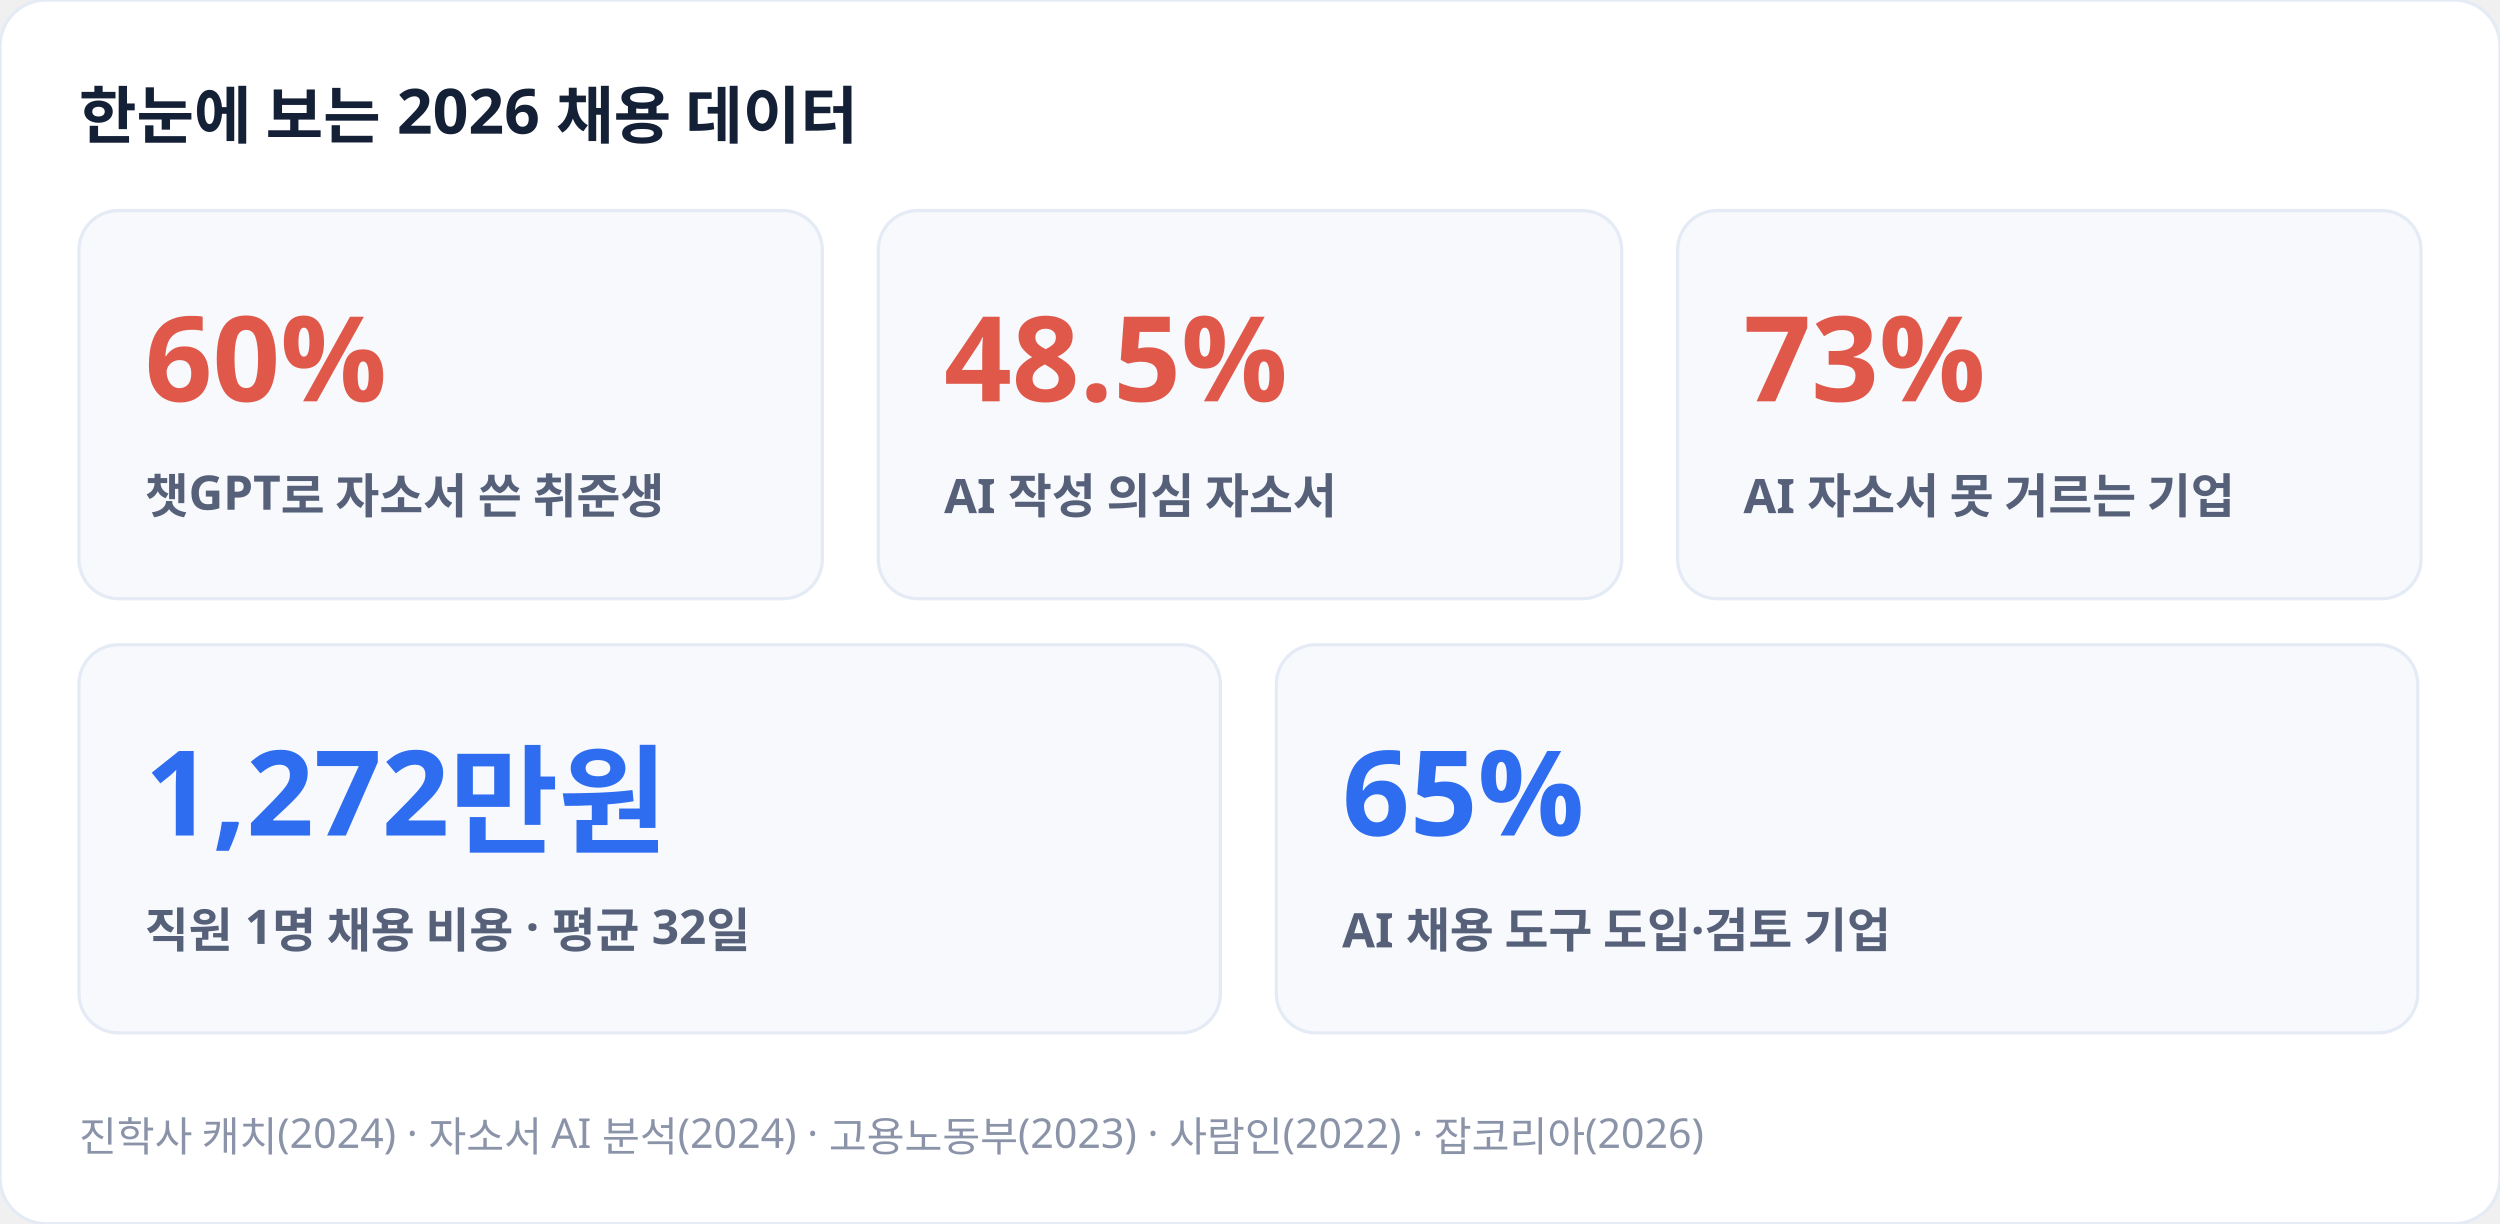
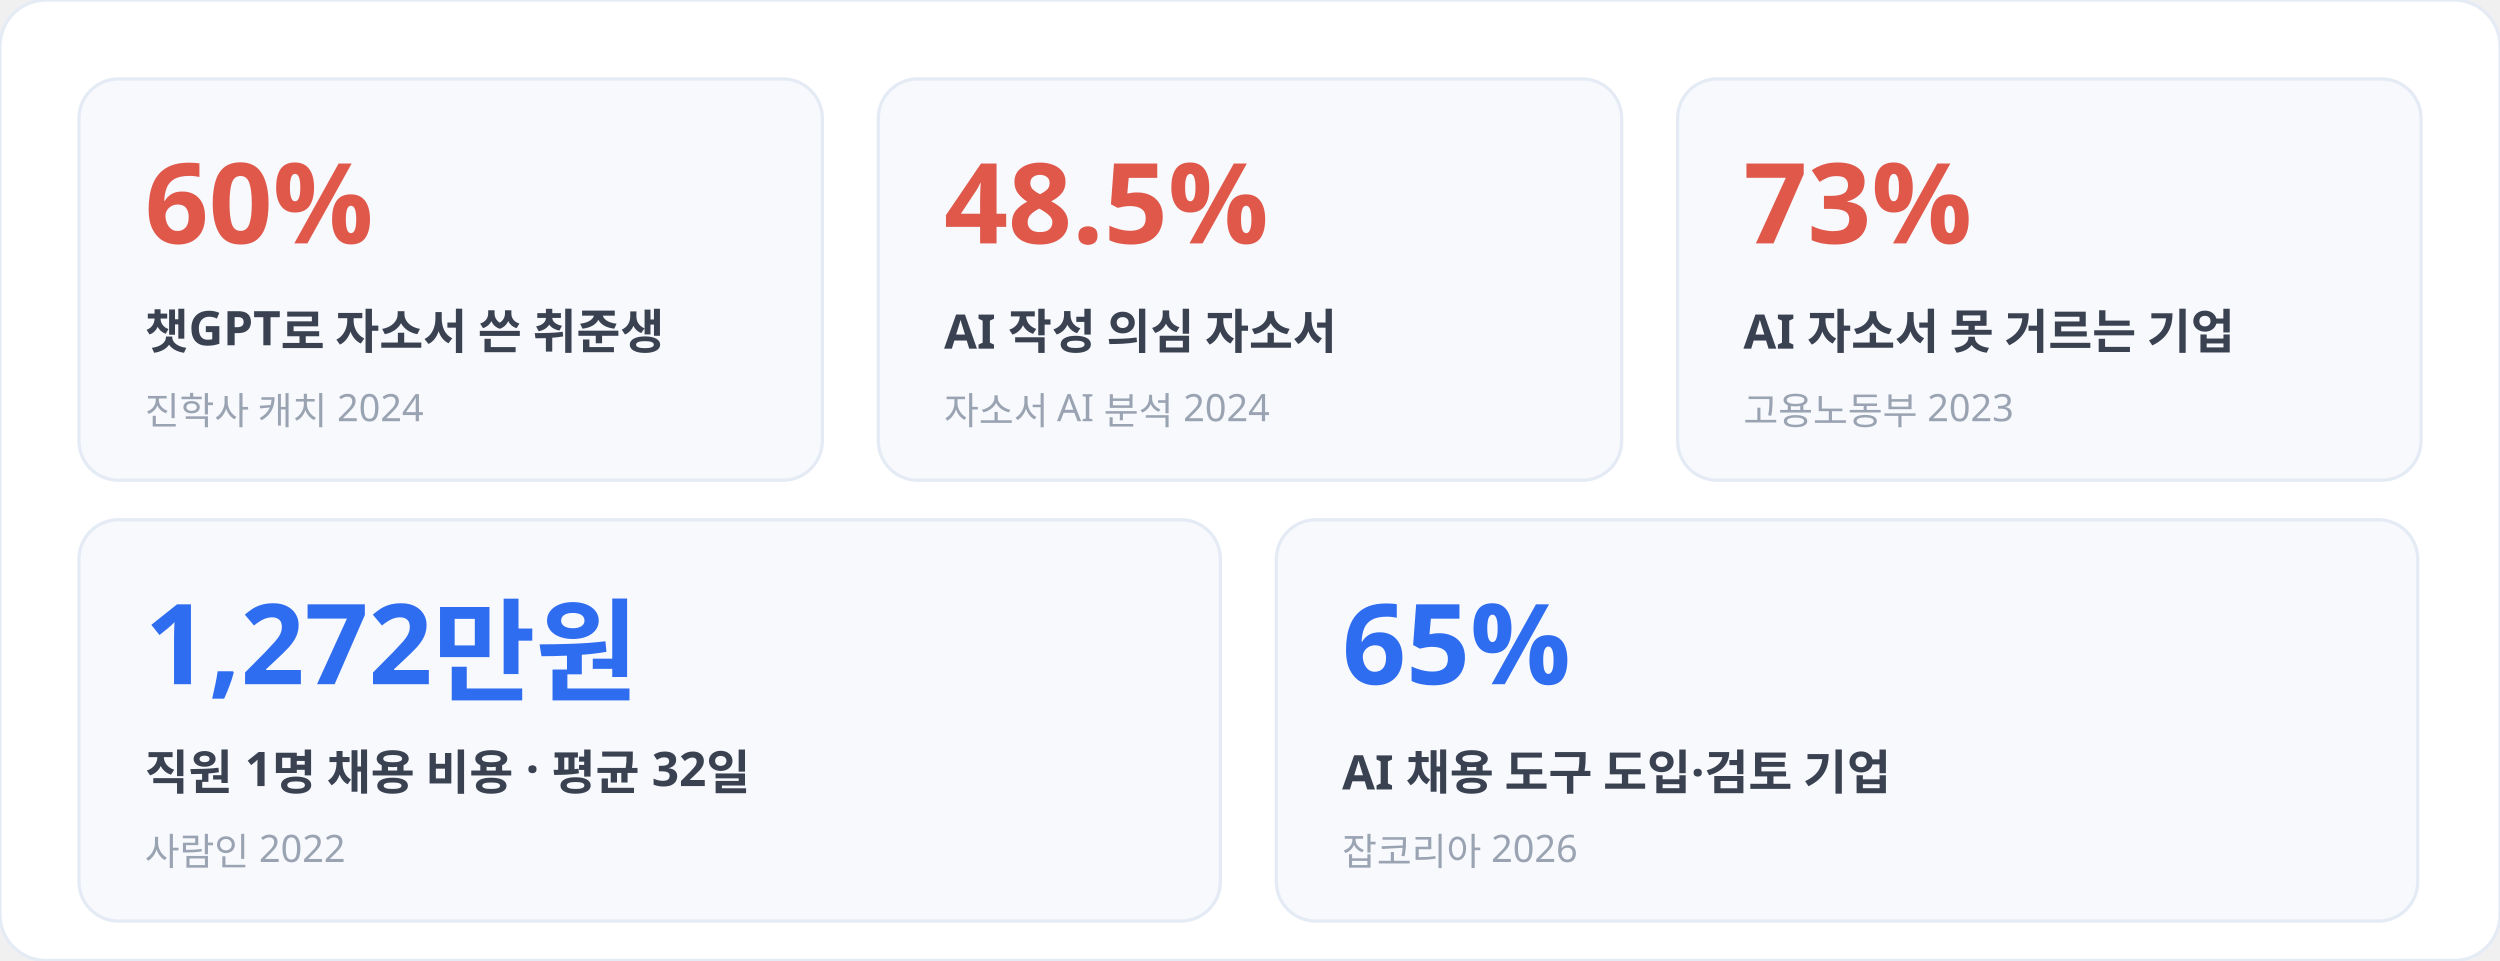
- <svg xmlns="http://www.w3.org/2000/svg" width="760" height="372" viewBox="0 0 760 372">
-   <rect width="760" height="372" rx="14" fill="#FFFFFF" stroke="#E5EBF5" />
-   <text x="24" y="42" font-size="19" font-weight="800" fill="#142036" font-family="'Pretendard','Apple SD Gothic Neo','Noto Sans KR',sans-serif">한눈에 보는 2026 채용 데이터</text>
-   <rect x="24" y="64" width="226" height="118" rx="12" fill="#F7F9FD" stroke="#E5EBF5" />
-   <text x="44" y="122" font-size="36" font-weight="800" fill="#E0584A" font-family="'Pretendard','Apple SD Gothic Neo','Noto Sans KR',sans-serif">60%</text>
-   <text x="44" y="156" font-size="14.5" font-weight="600" fill="#566179" font-family="'Pretendard','Apple SD Gothic Neo','Noto Sans KR',sans-serif">챗GPT로 자소서 쓴 취준생</text>
-   <rect x="267" y="64" width="226" height="118" rx="12" fill="#F7F9FD" stroke="#E5EBF5" />
-   <text x="287" y="122" font-size="36" font-weight="800" fill="#E0584A" font-family="'Pretendard','Apple SD Gothic Neo','Noto Sans KR',sans-serif">48.5%</text>
-   <text x="287" y="156" font-size="14.5" font-weight="600" fill="#566179" font-family="'Pretendard','Apple SD Gothic Neo','Noto Sans KR',sans-serif">AI 작성 의심 자소서</text>
-   <rect x="510" y="64" width="226" height="118" rx="12" fill="#F7F9FD" stroke="#E5EBF5" />
-   <text x="530" y="122" font-size="36" font-weight="800" fill="#E0584A" font-family="'Pretendard','Apple SD Gothic Neo','Noto Sans KR',sans-serif">73%</text>
-   <text x="530" y="156" font-size="14.5" font-weight="600" fill="#566179" font-family="'Pretendard','Apple SD Gothic Neo','Noto Sans KR',sans-serif">AI 자소서 못 거르는 기업</text>
-   <rect x="24" y="196" width="347" height="118" rx="12" fill="#F7F9FD" stroke="#E5EBF5" />
-   <text x="44" y="254" font-size="36" font-weight="800" fill="#2E6CF0" font-family="'Pretendard','Apple SD Gothic Neo','Noto Sans KR',sans-serif">1,272만원</text>
-   <text x="44" y="288" font-size="14.5" font-weight="600" fill="#566179" font-family="'Pretendard','Apple SD Gothic Neo','Noto Sans KR',sans-serif">직원 1명 채용 비용 · 평균 32일</text>
-   <rect x="388" y="196" width="347" height="118" rx="12" fill="#F7F9FD" stroke="#E5EBF5" />
-   <text x="408" y="254" font-size="36" font-weight="800" fill="#2E6CF0" font-family="'Pretendard','Apple SD Gothic Neo','Noto Sans KR',sans-serif">65%</text>
-   <text x="408" y="288" font-size="14.5" font-weight="600" fill="#566179" font-family="'Pretendard','Apple SD Gothic Neo','Noto Sans KR',sans-serif">AI 채용 도구 도입·검토 기업</text>
-   <text x="24" y="350" font-size="12.5" fill="#8A93A8" font-family="'Pretendard','Apple SD Gothic Neo','Noto Sans KR',sans-serif">진학사 캐치(2024) · 자소서 AI 분석(2024) · 고용노동부(2023) · 사람인(2022) · 잡코리아(2026)</text>
+ <svg xmlns="http://www.w3.org/2000/svg" width="760" height="292" viewBox="0 0 760 292">
+   <rect width="760" height="292" rx="14" fill="#FFFFFF" stroke="#E5EBF5" />
+   <rect x="24" y="24" width="226" height="122" rx="12" fill="#F7F9FD" stroke="#E5EBF5" />
+   <text x="44" y="74" font-size="34" font-weight="800" fill="#E0584A" font-family="'Pretendard','Apple SD Gothic Neo','Noto Sans KR',sans-serif">60%</text>
+   <text x="44" y="106" font-size="14.5" font-weight="600" fill="#3A4252" font-family="'Pretendard','Apple SD Gothic Neo','Noto Sans KR',sans-serif">챗GPT로 자소서 쓴 취준생</text>
+   <text x="44" y="129" font-size="11.5" font-weight="500" fill="#9AA3B2" font-family="'Pretendard','Apple SD Gothic Neo','Noto Sans KR',sans-serif">진학사 캐치 2024</text>
+   <rect x="267" y="24" width="226" height="122" rx="12" fill="#F7F9FD" stroke="#E5EBF5" />
+   <text x="287" y="74" font-size="34" font-weight="800" fill="#E0584A" font-family="'Pretendard','Apple SD Gothic Neo','Noto Sans KR',sans-serif">48.5%</text>
+   <text x="287" y="106" font-size="14.5" font-weight="600" fill="#3A4252" font-family="'Pretendard','Apple SD Gothic Neo','Noto Sans KR',sans-serif">AI 작성 의심 자소서</text>
+   <text x="287" y="129" font-size="11.5" font-weight="500" fill="#9AA3B2" font-family="'Pretendard','Apple SD Gothic Neo','Noto Sans KR',sans-serif">자소서 AI 분석 2024</text>
+   <rect x="510" y="24" width="226" height="122" rx="12" fill="#F7F9FD" stroke="#E5EBF5" />
+   <text x="530" y="74" font-size="34" font-weight="800" fill="#E0584A" font-family="'Pretendard','Apple SD Gothic Neo','Noto Sans KR',sans-serif">73%</text>
+   <text x="530" y="106" font-size="14.5" font-weight="600" fill="#3A4252" font-family="'Pretendard','Apple SD Gothic Neo','Noto Sans KR',sans-serif">AI 자소서 못 거르는 기업</text>
+   <text x="530" y="129" font-size="11.5" font-weight="500" fill="#9AA3B2" font-family="'Pretendard','Apple SD Gothic Neo','Noto Sans KR',sans-serif">고용노동부 2023</text>
+   <rect x="24" y="158" width="347" height="122" rx="12" fill="#F7F9FD" stroke="#E5EBF5" />
+   <text x="44" y="208" font-size="34" font-weight="800" fill="#2E6CF0" font-family="'Pretendard','Apple SD Gothic Neo','Noto Sans KR',sans-serif">1,272만원</text>
+   <text x="44" y="240" font-size="14.5" font-weight="600" fill="#3A4252" font-family="'Pretendard','Apple SD Gothic Neo','Noto Sans KR',sans-serif">직원 1명 채용 비용 · 평균 32일</text>
+   <text x="44" y="263" font-size="11.5" font-weight="500" fill="#9AA3B2" font-family="'Pretendard','Apple SD Gothic Neo','Noto Sans KR',sans-serif">사람인 2022</text>
+   <rect x="388" y="158" width="347" height="122" rx="12" fill="#F7F9FD" stroke="#E5EBF5" />
+   <text x="408" y="208" font-size="34" font-weight="800" fill="#2E6CF0" font-family="'Pretendard','Apple SD Gothic Neo','Noto Sans KR',sans-serif">65%</text>
+   <text x="408" y="240" font-size="14.5" font-weight="600" fill="#3A4252" font-family="'Pretendard','Apple SD Gothic Neo','Noto Sans KR',sans-serif">AI 채용 도구 도입·검토 기업</text>
+   <text x="408" y="263" font-size="11.5" font-weight="500" fill="#9AA3B2" font-family="'Pretendard','Apple SD Gothic Neo','Noto Sans KR',sans-serif">잡코리아 2026</text>
</svg>
